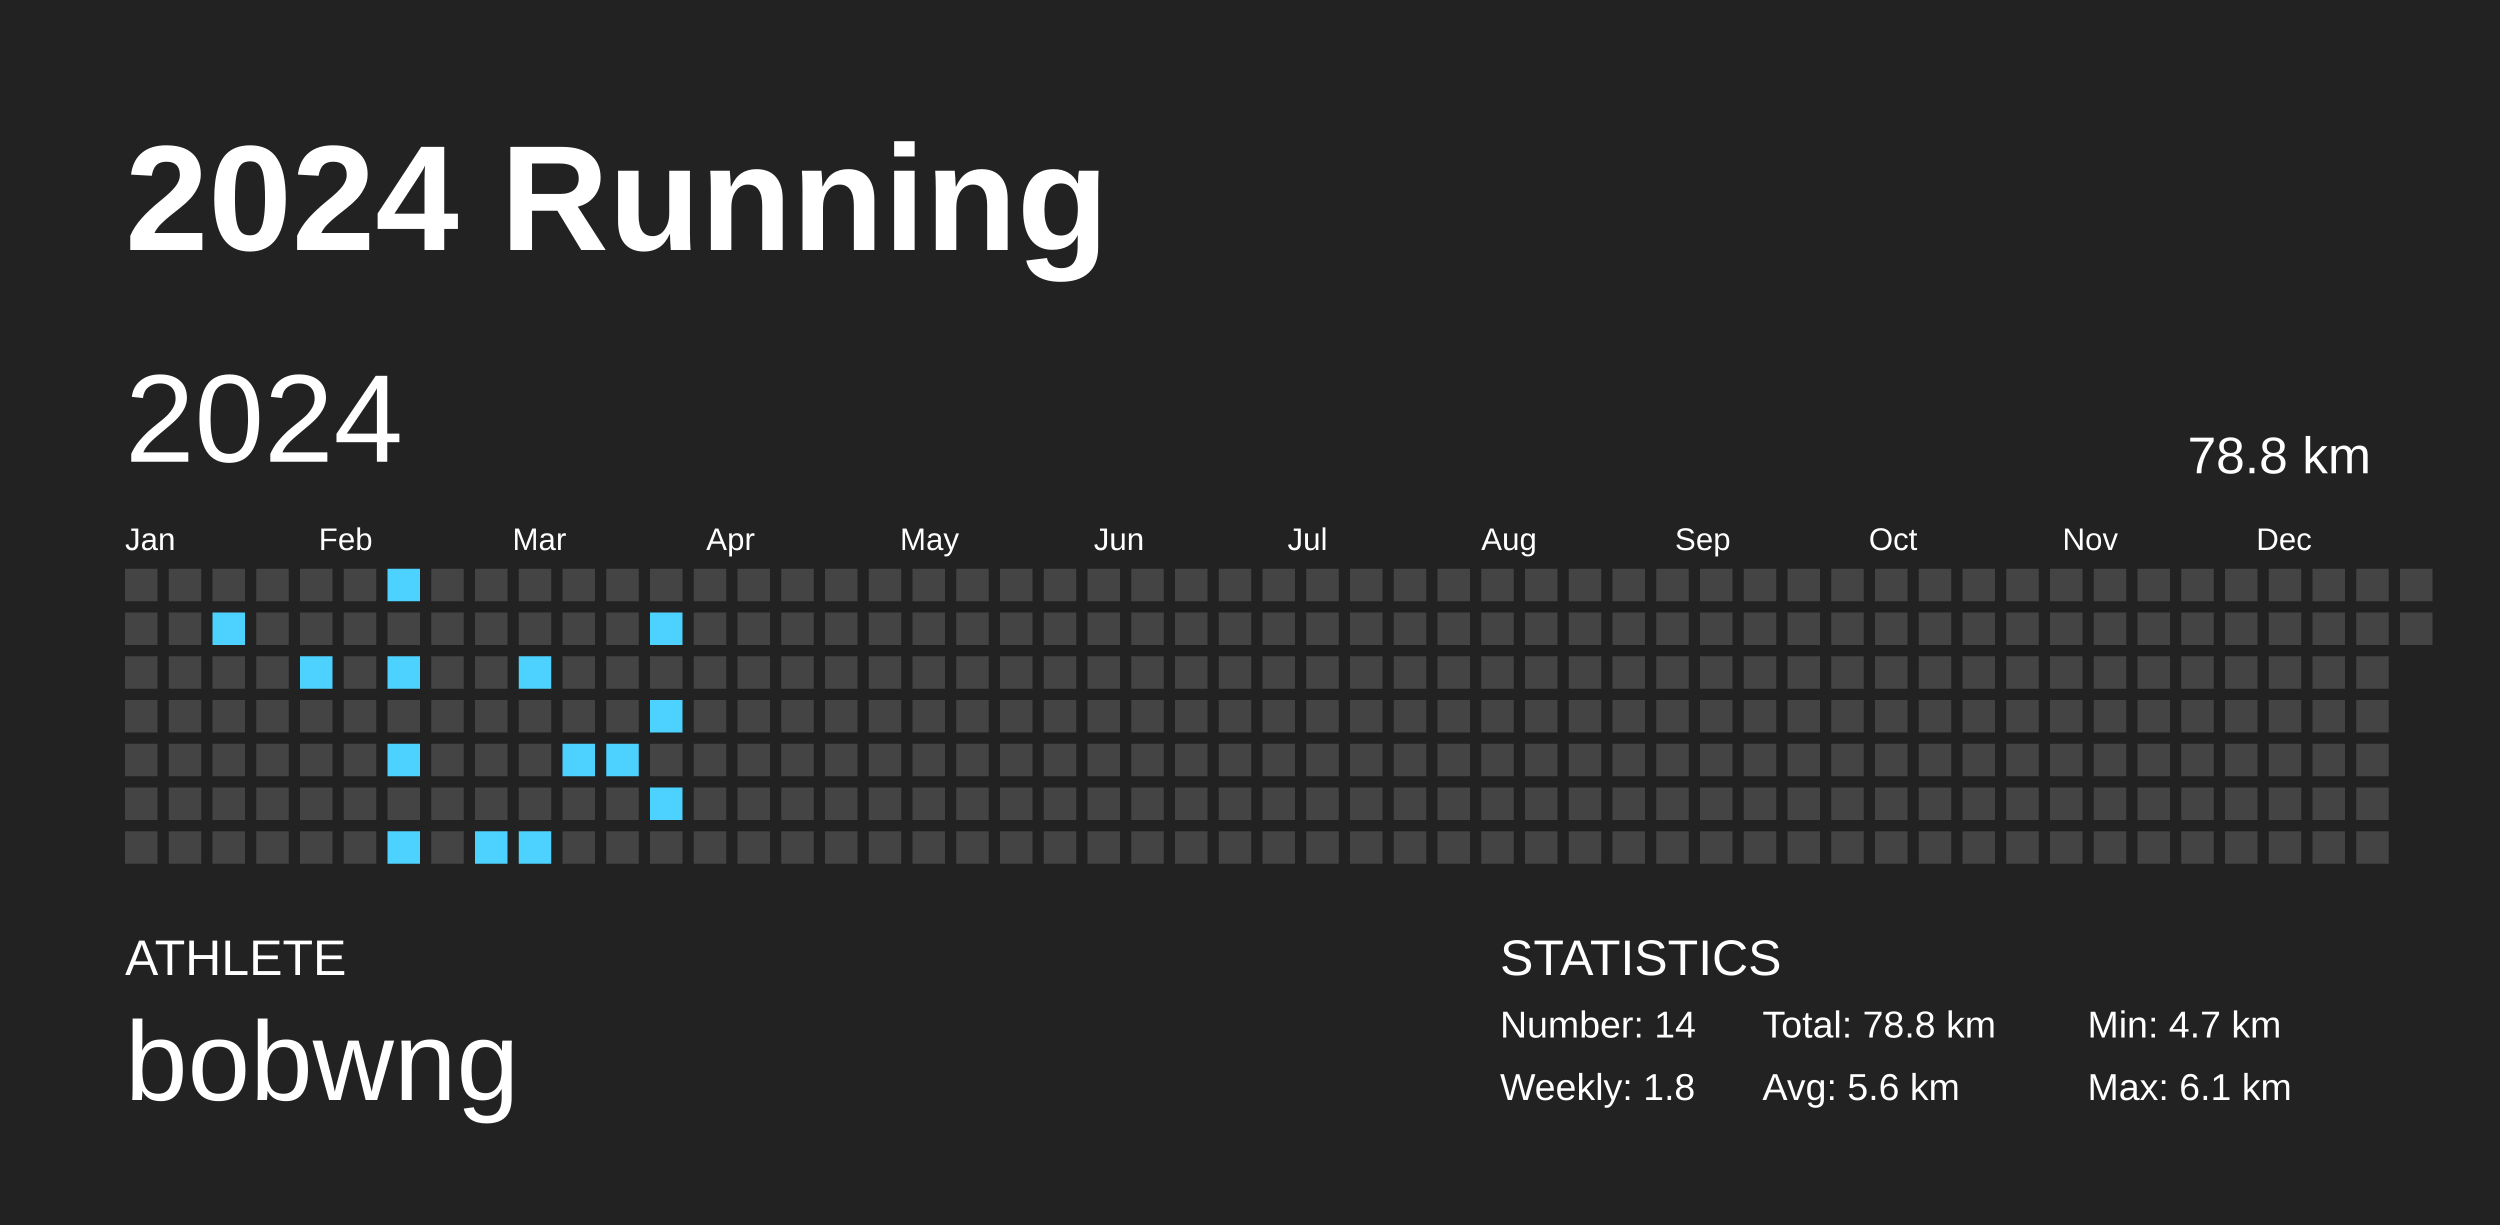
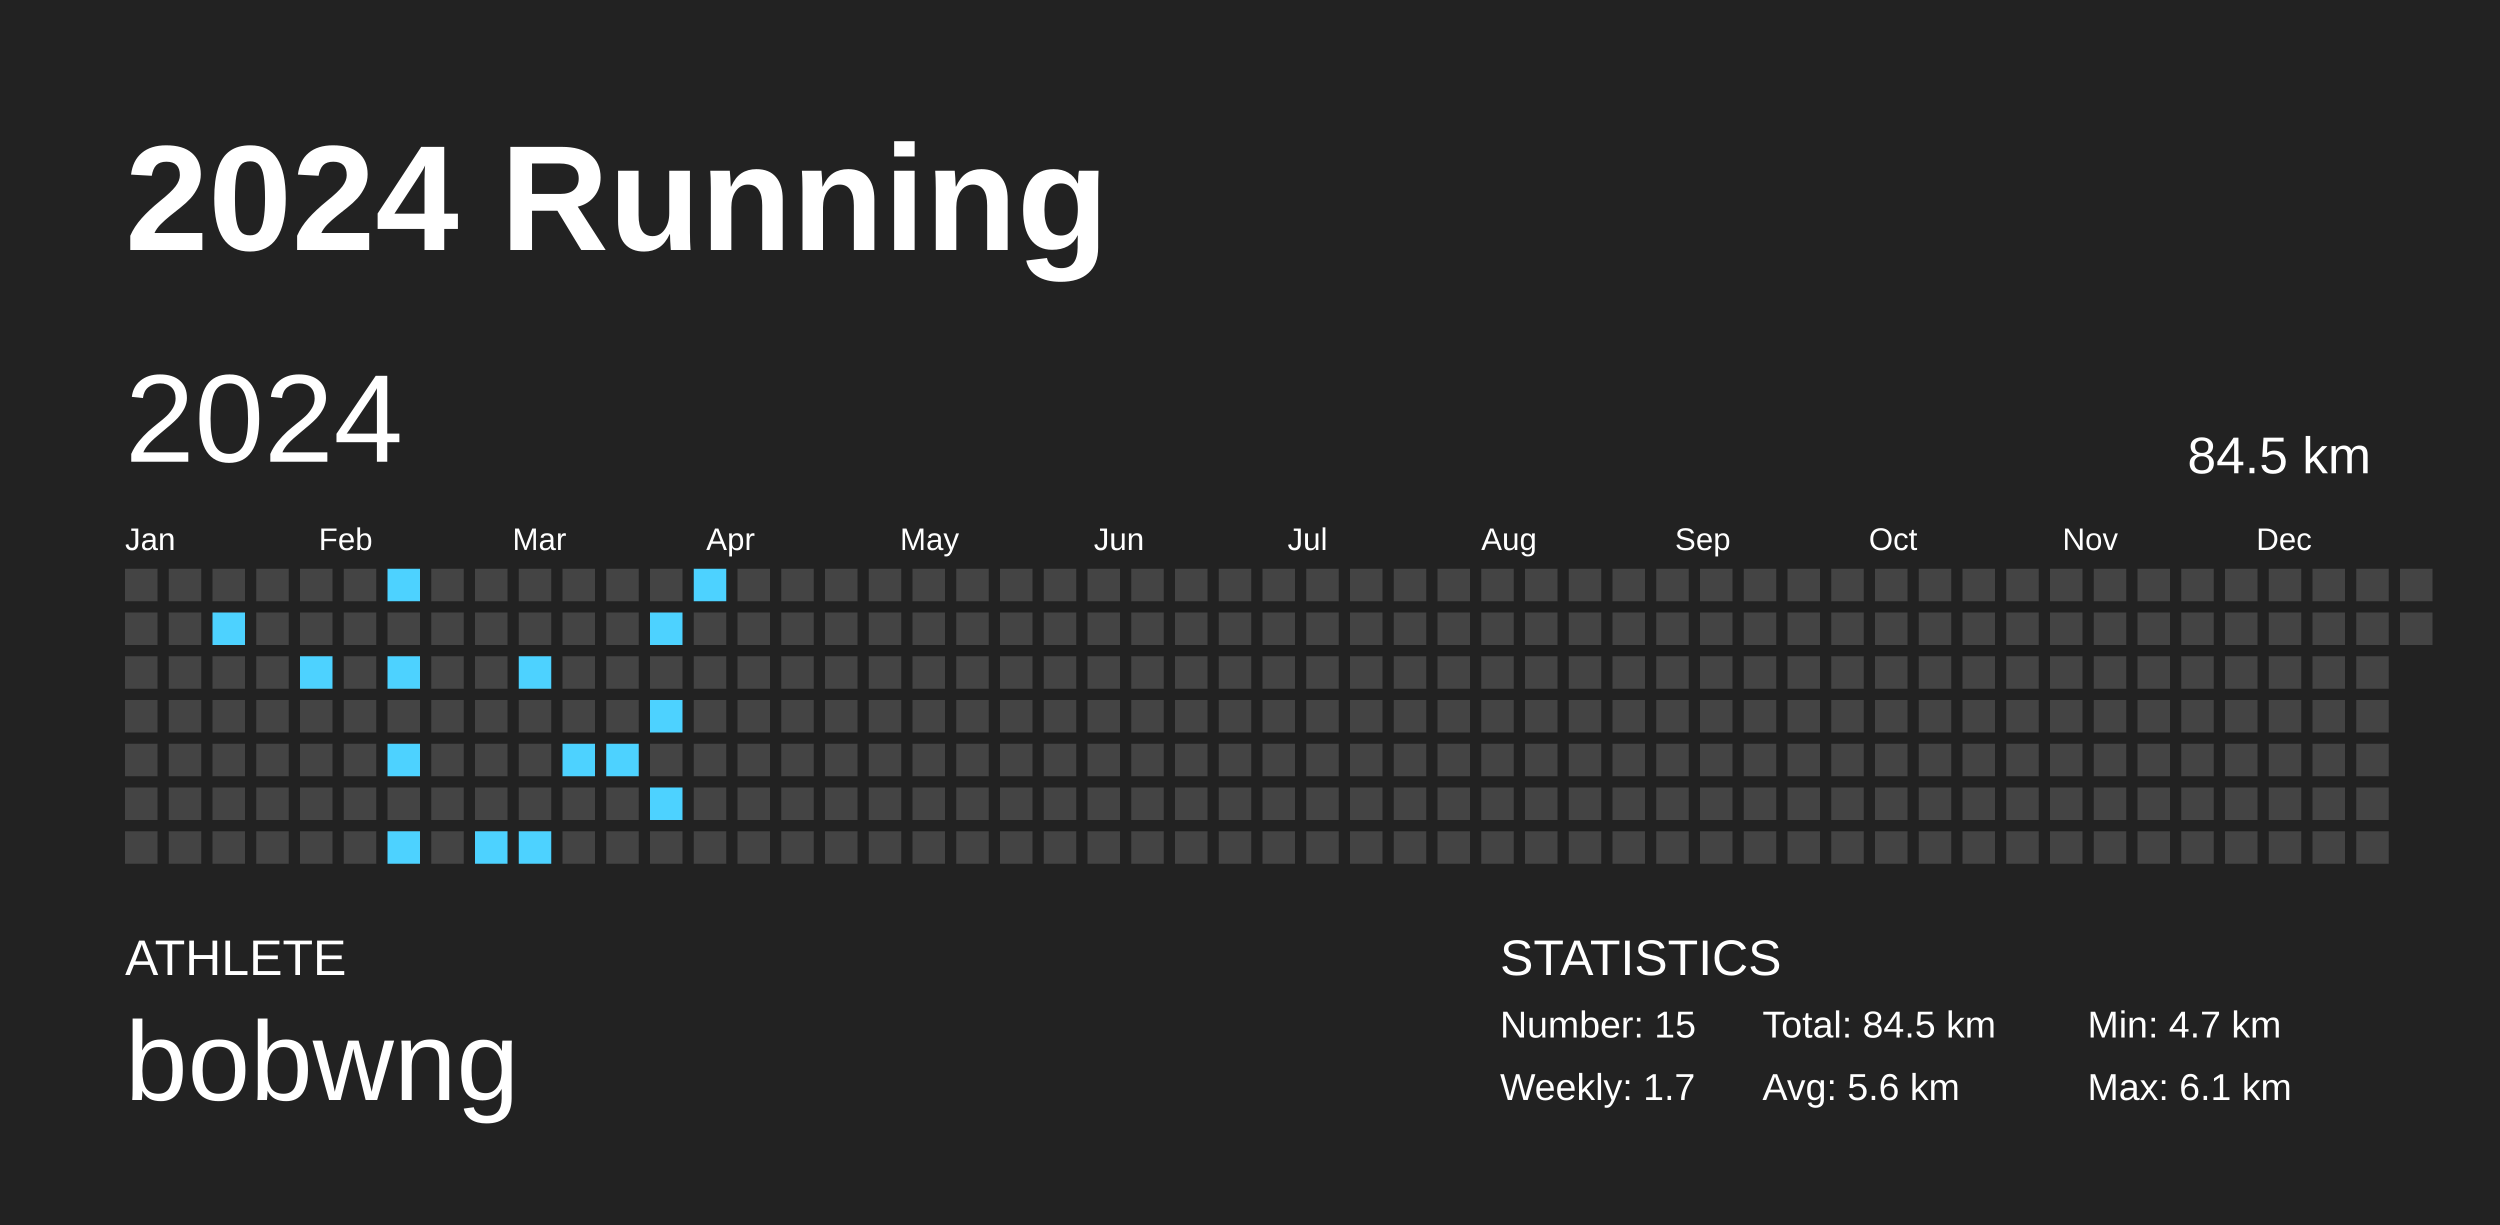
<svg xmlns="http://www.w3.org/2000/svg" baseProfile="full" height="98mm" version="1.1" viewBox="0,0,200,98" width="200mm">
  <defs />
  <rect fill="#222222" height="98" width="200" x="0" y="0" />
  <text fill="#FFFFFF" style="font-size:12px; font-family:Arial; font-weight:bold;" x="10" y="20">2024 Running</text>
  <text fill="#FFFFFF" style="font-size:4px; font-family:Arial" x="10" y="78">ATHLETE</text>
  <text fill="#FFFFFF" style="font-size:9px; font-family:Arial" x="10" y="88">bobwng</text>
  <text fill="#FFFFFF" style="font-size:4px; font-family:Arial" x="120" y="78">STATISTICS</text>
-   <text fill="#FFFFFF" style="font-size:3px; font-family:Arial" x="120" y="83">Number: 14</text>
-   <text fill="#FFFFFF" style="font-size:3px; font-family:Arial" x="120" y="88">Weekly: 1.8</text>
-   <text fill="#FFFFFF" style="font-size:3px; font-family:Arial" x="141" y="83">Total: 78.8 km</text>
+   <text fill="#FFFFFF" style="font-size:3px; font-family:Arial" x="120" y="83">Number: 15</text>
+   <text fill="#FFFFFF" style="font-size:3px; font-family:Arial" x="120" y="88">Weekly: 1.7</text>
+   <text fill="#FFFFFF" style="font-size:3px; font-family:Arial" x="141" y="83">Total: 84.5 km</text>
  <text fill="#FFFFFF" style="font-size:3px; font-family:Arial" x="141" y="88">Avg: 5.6 km</text>
  <text fill="#FFFFFF" style="font-size:3px; font-family:Arial" x="167" y="83">Min: 4.7 km</text>
  <text fill="#FFFFFF" style="font-size:3px; font-family:Arial" x="167" y="88">Max: 6.1 km</text>
  <text dominant-baseline="hanging" fill="#FFFFFF" style="font-size:10.0px; font-family:Arial;" x="10" y="30">2024</text>
-   <text dominant-baseline="hanging" fill="#FFFFFF" style="font-size:4.125px; font-family:Arial;" x="175" y="35">78.8 km</text>
+   <text dominant-baseline="hanging" fill="#FFFFFF" style="font-size:4.125px; font-family:Arial;" x="175" y="35">84.5 km</text>
  <text fill="#FFFFFF" style="font-size:2.5px; font-family:Arial" x="10.0" y="44">Jan</text>
  <text fill="#FFFFFF" style="font-size:2.5px; font-family:Arial" x="25.5" y="44">Feb</text>
  <text fill="#FFFFFF" style="font-size:2.5px; font-family:Arial" x="41.0" y="44">Mar</text>
  <text fill="#FFFFFF" style="font-size:2.5px; font-family:Arial" x="56.5" y="44">Apr</text>
  <text fill="#FFFFFF" style="font-size:2.5px; font-family:Arial" x="72.0" y="44">May</text>
  <text fill="#FFFFFF" style="font-size:2.5px; font-family:Arial" x="87.5" y="44">Jun</text>
  <text fill="#FFFFFF" style="font-size:2.5px; font-family:Arial" x="103.0" y="44">Jul</text>
  <text fill="#FFFFFF" style="font-size:2.5px; font-family:Arial" x="118.5" y="44">Aug</text>
  <text fill="#FFFFFF" style="font-size:2.5px; font-family:Arial" x="134.0" y="44">Sep</text>
  <text fill="#FFFFFF" style="font-size:2.5px; font-family:Arial" x="149.5" y="44">Oct</text>
  <text fill="#FFFFFF" style="font-size:2.5px; font-family:Arial" x="165.0" y="44">Nov</text>
  <text fill="#FFFFFF" style="font-size:2.5px; font-family:Arial" x="180.5" y="44">Dec</text>
  <rect fill="#444444" height="2.6" width="2.6" x="10.0" y="45.5" />
  <rect fill="#444444" height="2.6" width="2.6" x="10.0" y="49.0" />
  <rect fill="#444444" height="2.6" width="2.6" x="10.0" y="52.5" />
  <rect fill="#444444" height="2.6" width="2.6" x="10.0" y="56.0" />
  <rect fill="#444444" height="2.6" width="2.6" x="10.0" y="59.5" />
  <rect fill="#444444" height="2.6" width="2.6" x="10.0" y="63.0" />
  <rect fill="#444444" height="2.6" width="2.6" x="10.0" y="66.5" />
  <rect fill="#444444" height="2.6" width="2.6" x="13.5" y="45.5" />
  <rect fill="#444444" height="2.6" width="2.6" x="13.5" y="49.0" />
  <rect fill="#444444" height="2.6" width="2.6" x="13.5" y="52.5" />
  <rect fill="#444444" height="2.6" width="2.6" x="13.5" y="56.0" />
  <rect fill="#444444" height="2.6" width="2.6" x="13.5" y="59.5" />
  <rect fill="#444444" height="2.6" width="2.6" x="13.5" y="63.0" />
  <rect fill="#444444" height="2.6" width="2.6" x="13.5" y="66.5" />
  <rect fill="#444444" height="2.6" width="2.6" x="17.0" y="45.5" />
  <rect fill="#4dd2ff" height="2.6" width="2.6" x="17.0" y="49.0" />
  <rect fill="#444444" height="2.6" width="2.6" x="17.0" y="52.5" />
  <rect fill="#444444" height="2.6" width="2.6" x="17.0" y="56.0" />
  <rect fill="#444444" height="2.6" width="2.6" x="17.0" y="59.5" />
  <rect fill="#444444" height="2.6" width="2.6" x="17.0" y="63.0" />
  <rect fill="#444444" height="2.6" width="2.6" x="17.0" y="66.5" />
  <rect fill="#444444" height="2.6" width="2.6" x="20.5" y="45.5" />
  <rect fill="#444444" height="2.6" width="2.6" x="20.5" y="49.0" />
  <rect fill="#444444" height="2.6" width="2.6" x="20.5" y="52.5" />
  <rect fill="#444444" height="2.6" width="2.6" x="20.5" y="56.0" />
  <rect fill="#444444" height="2.6" width="2.6" x="20.5" y="59.5" />
  <rect fill="#444444" height="2.6" width="2.6" x="20.5" y="63.0" />
  <rect fill="#444444" height="2.6" width="2.6" x="20.5" y="66.5" />
  <rect fill="#444444" height="2.6" width="2.6" x="24.0" y="45.5" />
  <rect fill="#444444" height="2.6" width="2.6" x="24.0" y="49.0" />
  <rect fill="#4dd2ff" height="2.6" width="2.6" x="24.0" y="52.5" />
  <rect fill="#444444" height="2.6" width="2.6" x="24.0" y="56.0" />
  <rect fill="#444444" height="2.6" width="2.6" x="24.0" y="59.5" />
  <rect fill="#444444" height="2.6" width="2.6" x="24.0" y="63.0" />
  <rect fill="#444444" height="2.6" width="2.6" x="24.0" y="66.5" />
  <rect fill="#444444" height="2.6" width="2.6" x="27.5" y="45.5" />
  <rect fill="#444444" height="2.6" width="2.6" x="27.5" y="49.0" />
  <rect fill="#444444" height="2.6" width="2.6" x="27.5" y="52.5" />
  <rect fill="#444444" height="2.6" width="2.6" x="27.5" y="56.0" />
  <rect fill="#444444" height="2.6" width="2.6" x="27.5" y="59.5" />
  <rect fill="#444444" height="2.6" width="2.6" x="27.5" y="63.0" />
  <rect fill="#444444" height="2.6" width="2.6" x="27.5" y="66.5" />
  <rect fill="#4dd2ff" height="2.6" width="2.6" x="31.0" y="45.5" />
  <rect fill="#444444" height="2.6" width="2.6" x="31.0" y="49.0" />
  <rect fill="#4dd2ff" height="2.6" width="2.6" x="31.0" y="52.5" />
  <rect fill="#444444" height="2.6" width="2.6" x="31.0" y="56.0" />
  <rect fill="#4dd2ff" height="2.6" width="2.6" x="31.0" y="59.5" />
  <rect fill="#444444" height="2.6" width="2.6" x="31.0" y="63.0" />
  <rect fill="#4dd2ff" height="2.6" width="2.6" x="31.0" y="66.5" />
  <rect fill="#444444" height="2.6" width="2.6" x="34.5" y="45.5" />
  <rect fill="#444444" height="2.6" width="2.6" x="34.5" y="49.0" />
  <rect fill="#444444" height="2.6" width="2.6" x="34.5" y="52.5" />
  <rect fill="#444444" height="2.6" width="2.6" x="34.5" y="56.0" />
  <rect fill="#444444" height="2.6" width="2.6" x="34.5" y="59.5" />
  <rect fill="#444444" height="2.6" width="2.6" x="34.5" y="63.0" />
  <rect fill="#444444" height="2.6" width="2.6" x="34.5" y="66.5" />
  <rect fill="#444444" height="2.6" width="2.6" x="38.0" y="45.5" />
  <rect fill="#444444" height="2.6" width="2.6" x="38.0" y="49.0" />
  <rect fill="#444444" height="2.6" width="2.6" x="38.0" y="52.5" />
  <rect fill="#444444" height="2.6" width="2.6" x="38.0" y="56.0" />
  <rect fill="#444444" height="2.6" width="2.6" x="38.0" y="59.5" />
  <rect fill="#444444" height="2.6" width="2.6" x="38.0" y="63.0" />
  <rect fill="#4dd2ff" height="2.6" width="2.6" x="38.0" y="66.5" />
  <rect fill="#444444" height="2.6" width="2.6" x="41.5" y="45.5" />
  <rect fill="#444444" height="2.6" width="2.6" x="41.5" y="49.0" />
  <rect fill="#4dd2ff" height="2.6" width="2.6" x="41.5" y="52.5" />
  <rect fill="#444444" height="2.6" width="2.6" x="41.5" y="56.0" />
  <rect fill="#444444" height="2.6" width="2.6" x="41.5" y="59.5" />
  <rect fill="#444444" height="2.6" width="2.6" x="41.5" y="63.0" />
  <rect fill="#4dd2ff" height="2.6" width="2.6" x="41.5" y="66.5" />
  <rect fill="#444444" height="2.6" width="2.6" x="45.0" y="45.5" />
  <rect fill="#444444" height="2.6" width="2.6" x="45.0" y="49.0" />
  <rect fill="#444444" height="2.6" width="2.6" x="45.0" y="52.5" />
  <rect fill="#444444" height="2.6" width="2.6" x="45.0" y="56.0" />
  <rect fill="#4dd2ff" height="2.6" width="2.6" x="45.0" y="59.5" />
  <rect fill="#444444" height="2.6" width="2.6" x="45.0" y="63.0" />
  <rect fill="#444444" height="2.6" width="2.6" x="45.0" y="66.5" />
  <rect fill="#444444" height="2.6" width="2.6" x="48.5" y="45.5" />
  <rect fill="#444444" height="2.6" width="2.6" x="48.5" y="49.0" />
  <rect fill="#444444" height="2.6" width="2.6" x="48.5" y="52.5" />
  <rect fill="#444444" height="2.6" width="2.6" x="48.5" y="56.0" />
  <rect fill="#4dd2ff" height="2.6" width="2.6" x="48.5" y="59.5" />
  <rect fill="#444444" height="2.6" width="2.6" x="48.5" y="63.0" />
  <rect fill="#444444" height="2.6" width="2.6" x="48.5" y="66.5" />
  <rect fill="#444444" height="2.6" width="2.6" x="52.0" y="45.5" />
  <rect fill="#4dd2ff" height="2.6" width="2.6" x="52.0" y="49.0" />
  <rect fill="#444444" height="2.6" width="2.6" x="52.0" y="52.5" />
  <rect fill="#4dd2ff" height="2.6" width="2.6" x="52.0" y="56.0" />
  <rect fill="#444444" height="2.6" width="2.6" x="52.0" y="59.5" />
  <rect fill="#4dd2ff" height="2.6" width="2.6" x="52.0" y="63.0" />
  <rect fill="#444444" height="2.6" width="2.6" x="52.0" y="66.5" />
-   <rect fill="#444444" height="2.6" width="2.6" x="55.5" y="45.5" />
+   <rect fill="#4dd2ff" height="2.6" width="2.6" x="55.5" y="45.5" />
  <rect fill="#444444" height="2.6" width="2.6" x="55.5" y="49.0" />
  <rect fill="#444444" height="2.6" width="2.6" x="55.5" y="52.5" />
  <rect fill="#444444" height="2.6" width="2.6" x="55.5" y="56.0" />
  <rect fill="#444444" height="2.6" width="2.6" x="55.5" y="59.5" />
  <rect fill="#444444" height="2.6" width="2.6" x="55.5" y="63.0" />
  <rect fill="#444444" height="2.6" width="2.6" x="55.5" y="66.5" />
  <rect fill="#444444" height="2.6" width="2.6" x="59.0" y="45.5" />
  <rect fill="#444444" height="2.6" width="2.6" x="59.0" y="49.0" />
  <rect fill="#444444" height="2.6" width="2.6" x="59.0" y="52.5" />
  <rect fill="#444444" height="2.6" width="2.6" x="59.0" y="56.0" />
  <rect fill="#444444" height="2.6" width="2.6" x="59.0" y="59.5" />
  <rect fill="#444444" height="2.6" width="2.6" x="59.0" y="63.0" />
  <rect fill="#444444" height="2.6" width="2.6" x="59.0" y="66.5" />
  <rect fill="#444444" height="2.6" width="2.6" x="62.5" y="45.5" />
  <rect fill="#444444" height="2.6" width="2.6" x="62.5" y="49.0" />
  <rect fill="#444444" height="2.6" width="2.6" x="62.5" y="52.5" />
  <rect fill="#444444" height="2.6" width="2.6" x="62.5" y="56.0" />
  <rect fill="#444444" height="2.6" width="2.6" x="62.5" y="59.5" />
  <rect fill="#444444" height="2.6" width="2.6" x="62.5" y="63.0" />
  <rect fill="#444444" height="2.6" width="2.6" x="62.5" y="66.5" />
  <rect fill="#444444" height="2.6" width="2.6" x="66.0" y="45.5" />
  <rect fill="#444444" height="2.6" width="2.6" x="66.0" y="49.0" />
  <rect fill="#444444" height="2.6" width="2.6" x="66.0" y="52.5" />
  <rect fill="#444444" height="2.6" width="2.6" x="66.0" y="56.0" />
  <rect fill="#444444" height="2.6" width="2.6" x="66.0" y="59.5" />
  <rect fill="#444444" height="2.6" width="2.6" x="66.0" y="63.0" />
  <rect fill="#444444" height="2.6" width="2.6" x="66.0" y="66.5" />
  <rect fill="#444444" height="2.6" width="2.6" x="69.5" y="45.5" />
  <rect fill="#444444" height="2.6" width="2.6" x="69.5" y="49.0" />
  <rect fill="#444444" height="2.6" width="2.6" x="69.5" y="52.5" />
  <rect fill="#444444" height="2.6" width="2.6" x="69.5" y="56.0" />
  <rect fill="#444444" height="2.6" width="2.6" x="69.5" y="59.5" />
  <rect fill="#444444" height="2.6" width="2.6" x="69.5" y="63.0" />
  <rect fill="#444444" height="2.6" width="2.6" x="69.5" y="66.5" />
  <rect fill="#444444" height="2.6" width="2.6" x="73.0" y="45.5" />
  <rect fill="#444444" height="2.6" width="2.6" x="73.0" y="49.0" />
  <rect fill="#444444" height="2.6" width="2.6" x="73.0" y="52.5" />
  <rect fill="#444444" height="2.6" width="2.6" x="73.0" y="56.0" />
  <rect fill="#444444" height="2.6" width="2.6" x="73.0" y="59.5" />
  <rect fill="#444444" height="2.6" width="2.6" x="73.0" y="63.0" />
  <rect fill="#444444" height="2.6" width="2.6" x="73.0" y="66.5" />
  <rect fill="#444444" height="2.6" width="2.6" x="76.5" y="45.5" />
  <rect fill="#444444" height="2.6" width="2.6" x="76.5" y="49.0" />
  <rect fill="#444444" height="2.6" width="2.6" x="76.5" y="52.5" />
  <rect fill="#444444" height="2.6" width="2.6" x="76.5" y="56.0" />
  <rect fill="#444444" height="2.6" width="2.6" x="76.5" y="59.5" />
  <rect fill="#444444" height="2.6" width="2.6" x="76.5" y="63.0" />
  <rect fill="#444444" height="2.6" width="2.6" x="76.5" y="66.5" />
  <rect fill="#444444" height="2.6" width="2.6" x="80.0" y="45.5" />
  <rect fill="#444444" height="2.6" width="2.6" x="80.0" y="49.0" />
  <rect fill="#444444" height="2.6" width="2.6" x="80.0" y="52.5" />
  <rect fill="#444444" height="2.6" width="2.6" x="80.0" y="56.0" />
  <rect fill="#444444" height="2.6" width="2.6" x="80.0" y="59.5" />
  <rect fill="#444444" height="2.6" width="2.6" x="80.0" y="63.0" />
  <rect fill="#444444" height="2.6" width="2.6" x="80.0" y="66.5" />
  <rect fill="#444444" height="2.6" width="2.6" x="83.5" y="45.5" />
  <rect fill="#444444" height="2.6" width="2.6" x="83.5" y="49.0" />
  <rect fill="#444444" height="2.6" width="2.6" x="83.5" y="52.5" />
  <rect fill="#444444" height="2.6" width="2.6" x="83.5" y="56.0" />
  <rect fill="#444444" height="2.6" width="2.6" x="83.5" y="59.5" />
  <rect fill="#444444" height="2.6" width="2.6" x="83.5" y="63.0" />
  <rect fill="#444444" height="2.6" width="2.6" x="83.5" y="66.5" />
  <rect fill="#444444" height="2.6" width="2.6" x="87.0" y="45.5" />
  <rect fill="#444444" height="2.6" width="2.6" x="87.0" y="49.0" />
  <rect fill="#444444" height="2.6" width="2.6" x="87.0" y="52.5" />
  <rect fill="#444444" height="2.6" width="2.6" x="87.0" y="56.0" />
  <rect fill="#444444" height="2.6" width="2.6" x="87.0" y="59.5" />
  <rect fill="#444444" height="2.6" width="2.6" x="87.0" y="63.0" />
  <rect fill="#444444" height="2.6" width="2.6" x="87.0" y="66.5" />
  <rect fill="#444444" height="2.6" width="2.6" x="90.5" y="45.5" />
  <rect fill="#444444" height="2.6" width="2.6" x="90.5" y="49.0" />
  <rect fill="#444444" height="2.6" width="2.6" x="90.5" y="52.5" />
  <rect fill="#444444" height="2.6" width="2.6" x="90.5" y="56.0" />
  <rect fill="#444444" height="2.6" width="2.6" x="90.5" y="59.5" />
  <rect fill="#444444" height="2.6" width="2.6" x="90.5" y="63.0" />
  <rect fill="#444444" height="2.6" width="2.6" x="90.5" y="66.5" />
  <rect fill="#444444" height="2.6" width="2.6" x="94.0" y="45.5" />
  <rect fill="#444444" height="2.6" width="2.6" x="94.0" y="49.0" />
  <rect fill="#444444" height="2.6" width="2.6" x="94.0" y="52.5" />
  <rect fill="#444444" height="2.6" width="2.6" x="94.0" y="56.0" />
  <rect fill="#444444" height="2.6" width="2.6" x="94.0" y="59.5" />
  <rect fill="#444444" height="2.6" width="2.6" x="94.0" y="63.0" />
  <rect fill="#444444" height="2.6" width="2.6" x="94.0" y="66.5" />
  <rect fill="#444444" height="2.6" width="2.6" x="97.5" y="45.5" />
  <rect fill="#444444" height="2.6" width="2.6" x="97.5" y="49.0" />
  <rect fill="#444444" height="2.6" width="2.6" x="97.5" y="52.5" />
  <rect fill="#444444" height="2.6" width="2.6" x="97.5" y="56.0" />
  <rect fill="#444444" height="2.6" width="2.6" x="97.5" y="59.5" />
  <rect fill="#444444" height="2.6" width="2.6" x="97.5" y="63.0" />
  <rect fill="#444444" height="2.6" width="2.6" x="97.5" y="66.5" />
  <rect fill="#444444" height="2.6" width="2.6" x="101.0" y="45.5" />
  <rect fill="#444444" height="2.6" width="2.6" x="101.0" y="49.0" />
  <rect fill="#444444" height="2.6" width="2.6" x="101.0" y="52.5" />
  <rect fill="#444444" height="2.6" width="2.6" x="101.0" y="56.0" />
  <rect fill="#444444" height="2.6" width="2.6" x="101.0" y="59.5" />
  <rect fill="#444444" height="2.6" width="2.6" x="101.0" y="63.0" />
  <rect fill="#444444" height="2.6" width="2.6" x="101.0" y="66.5" />
  <rect fill="#444444" height="2.6" width="2.6" x="104.5" y="45.5" />
  <rect fill="#444444" height="2.6" width="2.6" x="104.5" y="49.0" />
  <rect fill="#444444" height="2.6" width="2.6" x="104.5" y="52.5" />
  <rect fill="#444444" height="2.6" width="2.6" x="104.5" y="56.0" />
  <rect fill="#444444" height="2.6" width="2.6" x="104.5" y="59.5" />
  <rect fill="#444444" height="2.6" width="2.6" x="104.5" y="63.0" />
  <rect fill="#444444" height="2.6" width="2.6" x="104.5" y="66.5" />
  <rect fill="#444444" height="2.6" width="2.6" x="108.0" y="45.5" />
  <rect fill="#444444" height="2.6" width="2.6" x="108.0" y="49.0" />
  <rect fill="#444444" height="2.6" width="2.6" x="108.0" y="52.5" />
  <rect fill="#444444" height="2.6" width="2.6" x="108.0" y="56.0" />
  <rect fill="#444444" height="2.6" width="2.6" x="108.0" y="59.5" />
  <rect fill="#444444" height="2.6" width="2.6" x="108.0" y="63.0" />
  <rect fill="#444444" height="2.6" width="2.6" x="108.0" y="66.5" />
  <rect fill="#444444" height="2.6" width="2.6" x="111.5" y="45.5" />
  <rect fill="#444444" height="2.6" width="2.6" x="111.5" y="49.0" />
  <rect fill="#444444" height="2.6" width="2.6" x="111.5" y="52.5" />
  <rect fill="#444444" height="2.6" width="2.6" x="111.5" y="56.0" />
  <rect fill="#444444" height="2.6" width="2.6" x="111.5" y="59.5" />
  <rect fill="#444444" height="2.6" width="2.6" x="111.5" y="63.0" />
  <rect fill="#444444" height="2.6" width="2.6" x="111.5" y="66.5" />
  <rect fill="#444444" height="2.6" width="2.6" x="115.0" y="45.5" />
  <rect fill="#444444" height="2.6" width="2.6" x="115.0" y="49.0" />
  <rect fill="#444444" height="2.6" width="2.6" x="115.0" y="52.5" />
  <rect fill="#444444" height="2.6" width="2.6" x="115.0" y="56.0" />
  <rect fill="#444444" height="2.6" width="2.6" x="115.0" y="59.5" />
  <rect fill="#444444" height="2.6" width="2.6" x="115.0" y="63.0" />
  <rect fill="#444444" height="2.6" width="2.6" x="115.0" y="66.5" />
  <rect fill="#444444" height="2.6" width="2.6" x="118.5" y="45.5" />
  <rect fill="#444444" height="2.6" width="2.6" x="118.5" y="49.0" />
  <rect fill="#444444" height="2.6" width="2.6" x="118.5" y="52.5" />
  <rect fill="#444444" height="2.6" width="2.6" x="118.5" y="56.0" />
  <rect fill="#444444" height="2.6" width="2.6" x="118.5" y="59.5" />
  <rect fill="#444444" height="2.6" width="2.6" x="118.5" y="63.0" />
  <rect fill="#444444" height="2.6" width="2.6" x="118.5" y="66.5" />
  <rect fill="#444444" height="2.6" width="2.6" x="122.0" y="45.5" />
  <rect fill="#444444" height="2.6" width="2.6" x="122.0" y="49.0" />
  <rect fill="#444444" height="2.6" width="2.6" x="122.0" y="52.5" />
  <rect fill="#444444" height="2.6" width="2.6" x="122.0" y="56.0" />
  <rect fill="#444444" height="2.6" width="2.6" x="122.0" y="59.5" />
  <rect fill="#444444" height="2.6" width="2.6" x="122.0" y="63.0" />
  <rect fill="#444444" height="2.6" width="2.6" x="122.0" y="66.5" />
  <rect fill="#444444" height="2.6" width="2.6" x="125.5" y="45.5" />
  <rect fill="#444444" height="2.6" width="2.6" x="125.5" y="49.0" />
  <rect fill="#444444" height="2.6" width="2.6" x="125.5" y="52.5" />
  <rect fill="#444444" height="2.6" width="2.6" x="125.5" y="56.0" />
  <rect fill="#444444" height="2.6" width="2.6" x="125.5" y="59.5" />
  <rect fill="#444444" height="2.6" width="2.6" x="125.5" y="63.0" />
  <rect fill="#444444" height="2.6" width="2.6" x="125.5" y="66.5" />
  <rect fill="#444444" height="2.6" width="2.6" x="129.0" y="45.5" />
  <rect fill="#444444" height="2.6" width="2.6" x="129.0" y="49.0" />
  <rect fill="#444444" height="2.6" width="2.6" x="129.0" y="52.5" />
  <rect fill="#444444" height="2.6" width="2.6" x="129.0" y="56.0" />
  <rect fill="#444444" height="2.6" width="2.6" x="129.0" y="59.5" />
  <rect fill="#444444" height="2.6" width="2.6" x="129.0" y="63.0" />
  <rect fill="#444444" height="2.6" width="2.6" x="129.0" y="66.5" />
  <rect fill="#444444" height="2.6" width="2.6" x="132.5" y="45.5" />
  <rect fill="#444444" height="2.6" width="2.6" x="132.5" y="49.0" />
  <rect fill="#444444" height="2.6" width="2.6" x="132.5" y="52.5" />
  <rect fill="#444444" height="2.6" width="2.6" x="132.5" y="56.0" />
  <rect fill="#444444" height="2.6" width="2.6" x="132.5" y="59.5" />
  <rect fill="#444444" height="2.6" width="2.6" x="132.5" y="63.0" />
  <rect fill="#444444" height="2.6" width="2.6" x="132.5" y="66.5" />
  <rect fill="#444444" height="2.6" width="2.6" x="136.0" y="45.5" />
  <rect fill="#444444" height="2.6" width="2.6" x="136.0" y="49.0" />
  <rect fill="#444444" height="2.6" width="2.6" x="136.0" y="52.5" />
  <rect fill="#444444" height="2.6" width="2.6" x="136.0" y="56.0" />
  <rect fill="#444444" height="2.6" width="2.6" x="136.0" y="59.5" />
  <rect fill="#444444" height="2.6" width="2.6" x="136.0" y="63.0" />
  <rect fill="#444444" height="2.6" width="2.6" x="136.0" y="66.5" />
  <rect fill="#444444" height="2.6" width="2.6" x="139.5" y="45.5" />
  <rect fill="#444444" height="2.6" width="2.6" x="139.5" y="49.0" />
  <rect fill="#444444" height="2.6" width="2.6" x="139.5" y="52.5" />
  <rect fill="#444444" height="2.6" width="2.6" x="139.5" y="56.0" />
  <rect fill="#444444" height="2.6" width="2.6" x="139.5" y="59.5" />
  <rect fill="#444444" height="2.6" width="2.6" x="139.5" y="63.0" />
  <rect fill="#444444" height="2.6" width="2.6" x="139.5" y="66.5" />
  <rect fill="#444444" height="2.6" width="2.6" x="143.0" y="45.5" />
  <rect fill="#444444" height="2.6" width="2.6" x="143.0" y="49.0" />
  <rect fill="#444444" height="2.6" width="2.6" x="143.0" y="52.5" />
  <rect fill="#444444" height="2.6" width="2.6" x="143.0" y="56.0" />
  <rect fill="#444444" height="2.6" width="2.6" x="143.0" y="59.5" />
  <rect fill="#444444" height="2.6" width="2.6" x="143.0" y="63.0" />
  <rect fill="#444444" height="2.6" width="2.6" x="143.0" y="66.5" />
  <rect fill="#444444" height="2.6" width="2.6" x="146.5" y="45.5" />
  <rect fill="#444444" height="2.6" width="2.6" x="146.5" y="49.0" />
  <rect fill="#444444" height="2.6" width="2.6" x="146.5" y="52.5" />
  <rect fill="#444444" height="2.6" width="2.6" x="146.5" y="56.0" />
  <rect fill="#444444" height="2.6" width="2.6" x="146.5" y="59.5" />
  <rect fill="#444444" height="2.6" width="2.6" x="146.5" y="63.0" />
  <rect fill="#444444" height="2.6" width="2.6" x="146.5" y="66.5" />
  <rect fill="#444444" height="2.6" width="2.6" x="150.0" y="45.5" />
  <rect fill="#444444" height="2.6" width="2.6" x="150.0" y="49.0" />
  <rect fill="#444444" height="2.6" width="2.6" x="150.0" y="52.5" />
  <rect fill="#444444" height="2.6" width="2.6" x="150.0" y="56.0" />
  <rect fill="#444444" height="2.6" width="2.6" x="150.0" y="59.5" />
  <rect fill="#444444" height="2.6" width="2.6" x="150.0" y="63.0" />
  <rect fill="#444444" height="2.6" width="2.6" x="150.0" y="66.5" />
  <rect fill="#444444" height="2.6" width="2.6" x="153.5" y="45.5" />
  <rect fill="#444444" height="2.6" width="2.6" x="153.5" y="49.0" />
  <rect fill="#444444" height="2.6" width="2.6" x="153.5" y="52.5" />
  <rect fill="#444444" height="2.6" width="2.6" x="153.5" y="56.0" />
  <rect fill="#444444" height="2.6" width="2.6" x="153.5" y="59.5" />
  <rect fill="#444444" height="2.6" width="2.6" x="153.5" y="63.0" />
  <rect fill="#444444" height="2.6" width="2.6" x="153.5" y="66.5" />
  <rect fill="#444444" height="2.6" width="2.6" x="157.0" y="45.5" />
  <rect fill="#444444" height="2.6" width="2.6" x="157.0" y="49.0" />
  <rect fill="#444444" height="2.6" width="2.6" x="157.0" y="52.5" />
  <rect fill="#444444" height="2.6" width="2.6" x="157.0" y="56.0" />
  <rect fill="#444444" height="2.6" width="2.6" x="157.0" y="59.5" />
  <rect fill="#444444" height="2.6" width="2.6" x="157.0" y="63.0" />
  <rect fill="#444444" height="2.6" width="2.6" x="157.0" y="66.5" />
  <rect fill="#444444" height="2.6" width="2.6" x="160.5" y="45.5" />
  <rect fill="#444444" height="2.6" width="2.6" x="160.5" y="49.0" />
  <rect fill="#444444" height="2.6" width="2.6" x="160.5" y="52.5" />
  <rect fill="#444444" height="2.6" width="2.6" x="160.5" y="56.0" />
  <rect fill="#444444" height="2.6" width="2.6" x="160.5" y="59.5" />
  <rect fill="#444444" height="2.6" width="2.6" x="160.5" y="63.0" />
  <rect fill="#444444" height="2.6" width="2.6" x="160.5" y="66.5" />
  <rect fill="#444444" height="2.6" width="2.6" x="164.0" y="45.5" />
  <rect fill="#444444" height="2.6" width="2.6" x="164.0" y="49.0" />
  <rect fill="#444444" height="2.6" width="2.6" x="164.0" y="52.5" />
  <rect fill="#444444" height="2.6" width="2.6" x="164.0" y="56.0" />
  <rect fill="#444444" height="2.6" width="2.6" x="164.0" y="59.5" />
  <rect fill="#444444" height="2.6" width="2.6" x="164.0" y="63.0" />
  <rect fill="#444444" height="2.6" width="2.6" x="164.0" y="66.5" />
  <rect fill="#444444" height="2.6" width="2.6" x="167.5" y="45.5" />
  <rect fill="#444444" height="2.6" width="2.6" x="167.5" y="49.0" />
  <rect fill="#444444" height="2.6" width="2.6" x="167.5" y="52.5" />
  <rect fill="#444444" height="2.6" width="2.6" x="167.5" y="56.0" />
  <rect fill="#444444" height="2.6" width="2.6" x="167.5" y="59.5" />
  <rect fill="#444444" height="2.6" width="2.6" x="167.5" y="63.0" />
  <rect fill="#444444" height="2.6" width="2.6" x="167.5" y="66.5" />
  <rect fill="#444444" height="2.6" width="2.6" x="171.0" y="45.5" />
  <rect fill="#444444" height="2.6" width="2.6" x="171.0" y="49.0" />
  <rect fill="#444444" height="2.6" width="2.6" x="171.0" y="52.5" />
  <rect fill="#444444" height="2.6" width="2.6" x="171.0" y="56.0" />
  <rect fill="#444444" height="2.6" width="2.6" x="171.0" y="59.5" />
  <rect fill="#444444" height="2.6" width="2.6" x="171.0" y="63.0" />
  <rect fill="#444444" height="2.6" width="2.6" x="171.0" y="66.5" />
  <rect fill="#444444" height="2.6" width="2.6" x="174.5" y="45.5" />
  <rect fill="#444444" height="2.6" width="2.6" x="174.5" y="49.0" />
  <rect fill="#444444" height="2.6" width="2.6" x="174.5" y="52.5" />
  <rect fill="#444444" height="2.6" width="2.6" x="174.5" y="56.0" />
  <rect fill="#444444" height="2.6" width="2.6" x="174.5" y="59.5" />
  <rect fill="#444444" height="2.6" width="2.6" x="174.5" y="63.0" />
  <rect fill="#444444" height="2.6" width="2.6" x="174.5" y="66.5" />
  <rect fill="#444444" height="2.6" width="2.6" x="178.0" y="45.5" />
  <rect fill="#444444" height="2.6" width="2.6" x="178.0" y="49.0" />
  <rect fill="#444444" height="2.6" width="2.6" x="178.0" y="52.5" />
  <rect fill="#444444" height="2.6" width="2.6" x="178.0" y="56.0" />
  <rect fill="#444444" height="2.6" width="2.6" x="178.0" y="59.5" />
  <rect fill="#444444" height="2.6" width="2.6" x="178.0" y="63.0" />
  <rect fill="#444444" height="2.6" width="2.6" x="178.0" y="66.5" />
  <rect fill="#444444" height="2.6" width="2.6" x="181.5" y="45.5" />
  <rect fill="#444444" height="2.6" width="2.6" x="181.5" y="49.0" />
  <rect fill="#444444" height="2.6" width="2.6" x="181.5" y="52.5" />
  <rect fill="#444444" height="2.6" width="2.6" x="181.5" y="56.0" />
  <rect fill="#444444" height="2.6" width="2.6" x="181.5" y="59.5" />
  <rect fill="#444444" height="2.6" width="2.6" x="181.5" y="63.0" />
  <rect fill="#444444" height="2.6" width="2.6" x="181.5" y="66.5" />
  <rect fill="#444444" height="2.6" width="2.6" x="185.0" y="45.5" />
  <rect fill="#444444" height="2.6" width="2.6" x="185.0" y="49.0" />
  <rect fill="#444444" height="2.6" width="2.6" x="185.0" y="52.5" />
  <rect fill="#444444" height="2.6" width="2.6" x="185.0" y="56.0" />
  <rect fill="#444444" height="2.6" width="2.6" x="185.0" y="59.5" />
  <rect fill="#444444" height="2.6" width="2.6" x="185.0" y="63.0" />
  <rect fill="#444444" height="2.6" width="2.6" x="185.0" y="66.5" />
  <rect fill="#444444" height="2.6" width="2.6" x="188.5" y="45.5" />
  <rect fill="#444444" height="2.6" width="2.6" x="188.5" y="49.0" />
  <rect fill="#444444" height="2.6" width="2.6" x="188.5" y="52.5" />
  <rect fill="#444444" height="2.6" width="2.6" x="188.5" y="56.0" />
  <rect fill="#444444" height="2.6" width="2.6" x="188.5" y="59.5" />
  <rect fill="#444444" height="2.6" width="2.6" x="188.5" y="63.0" />
  <rect fill="#444444" height="2.6" width="2.6" x="188.5" y="66.5" />
  <rect fill="#444444" height="2.6" width="2.6" x="192.0" y="45.5" />
  <rect fill="#444444" height="2.6" width="2.6" x="192.0" y="49.0" />
</svg>
